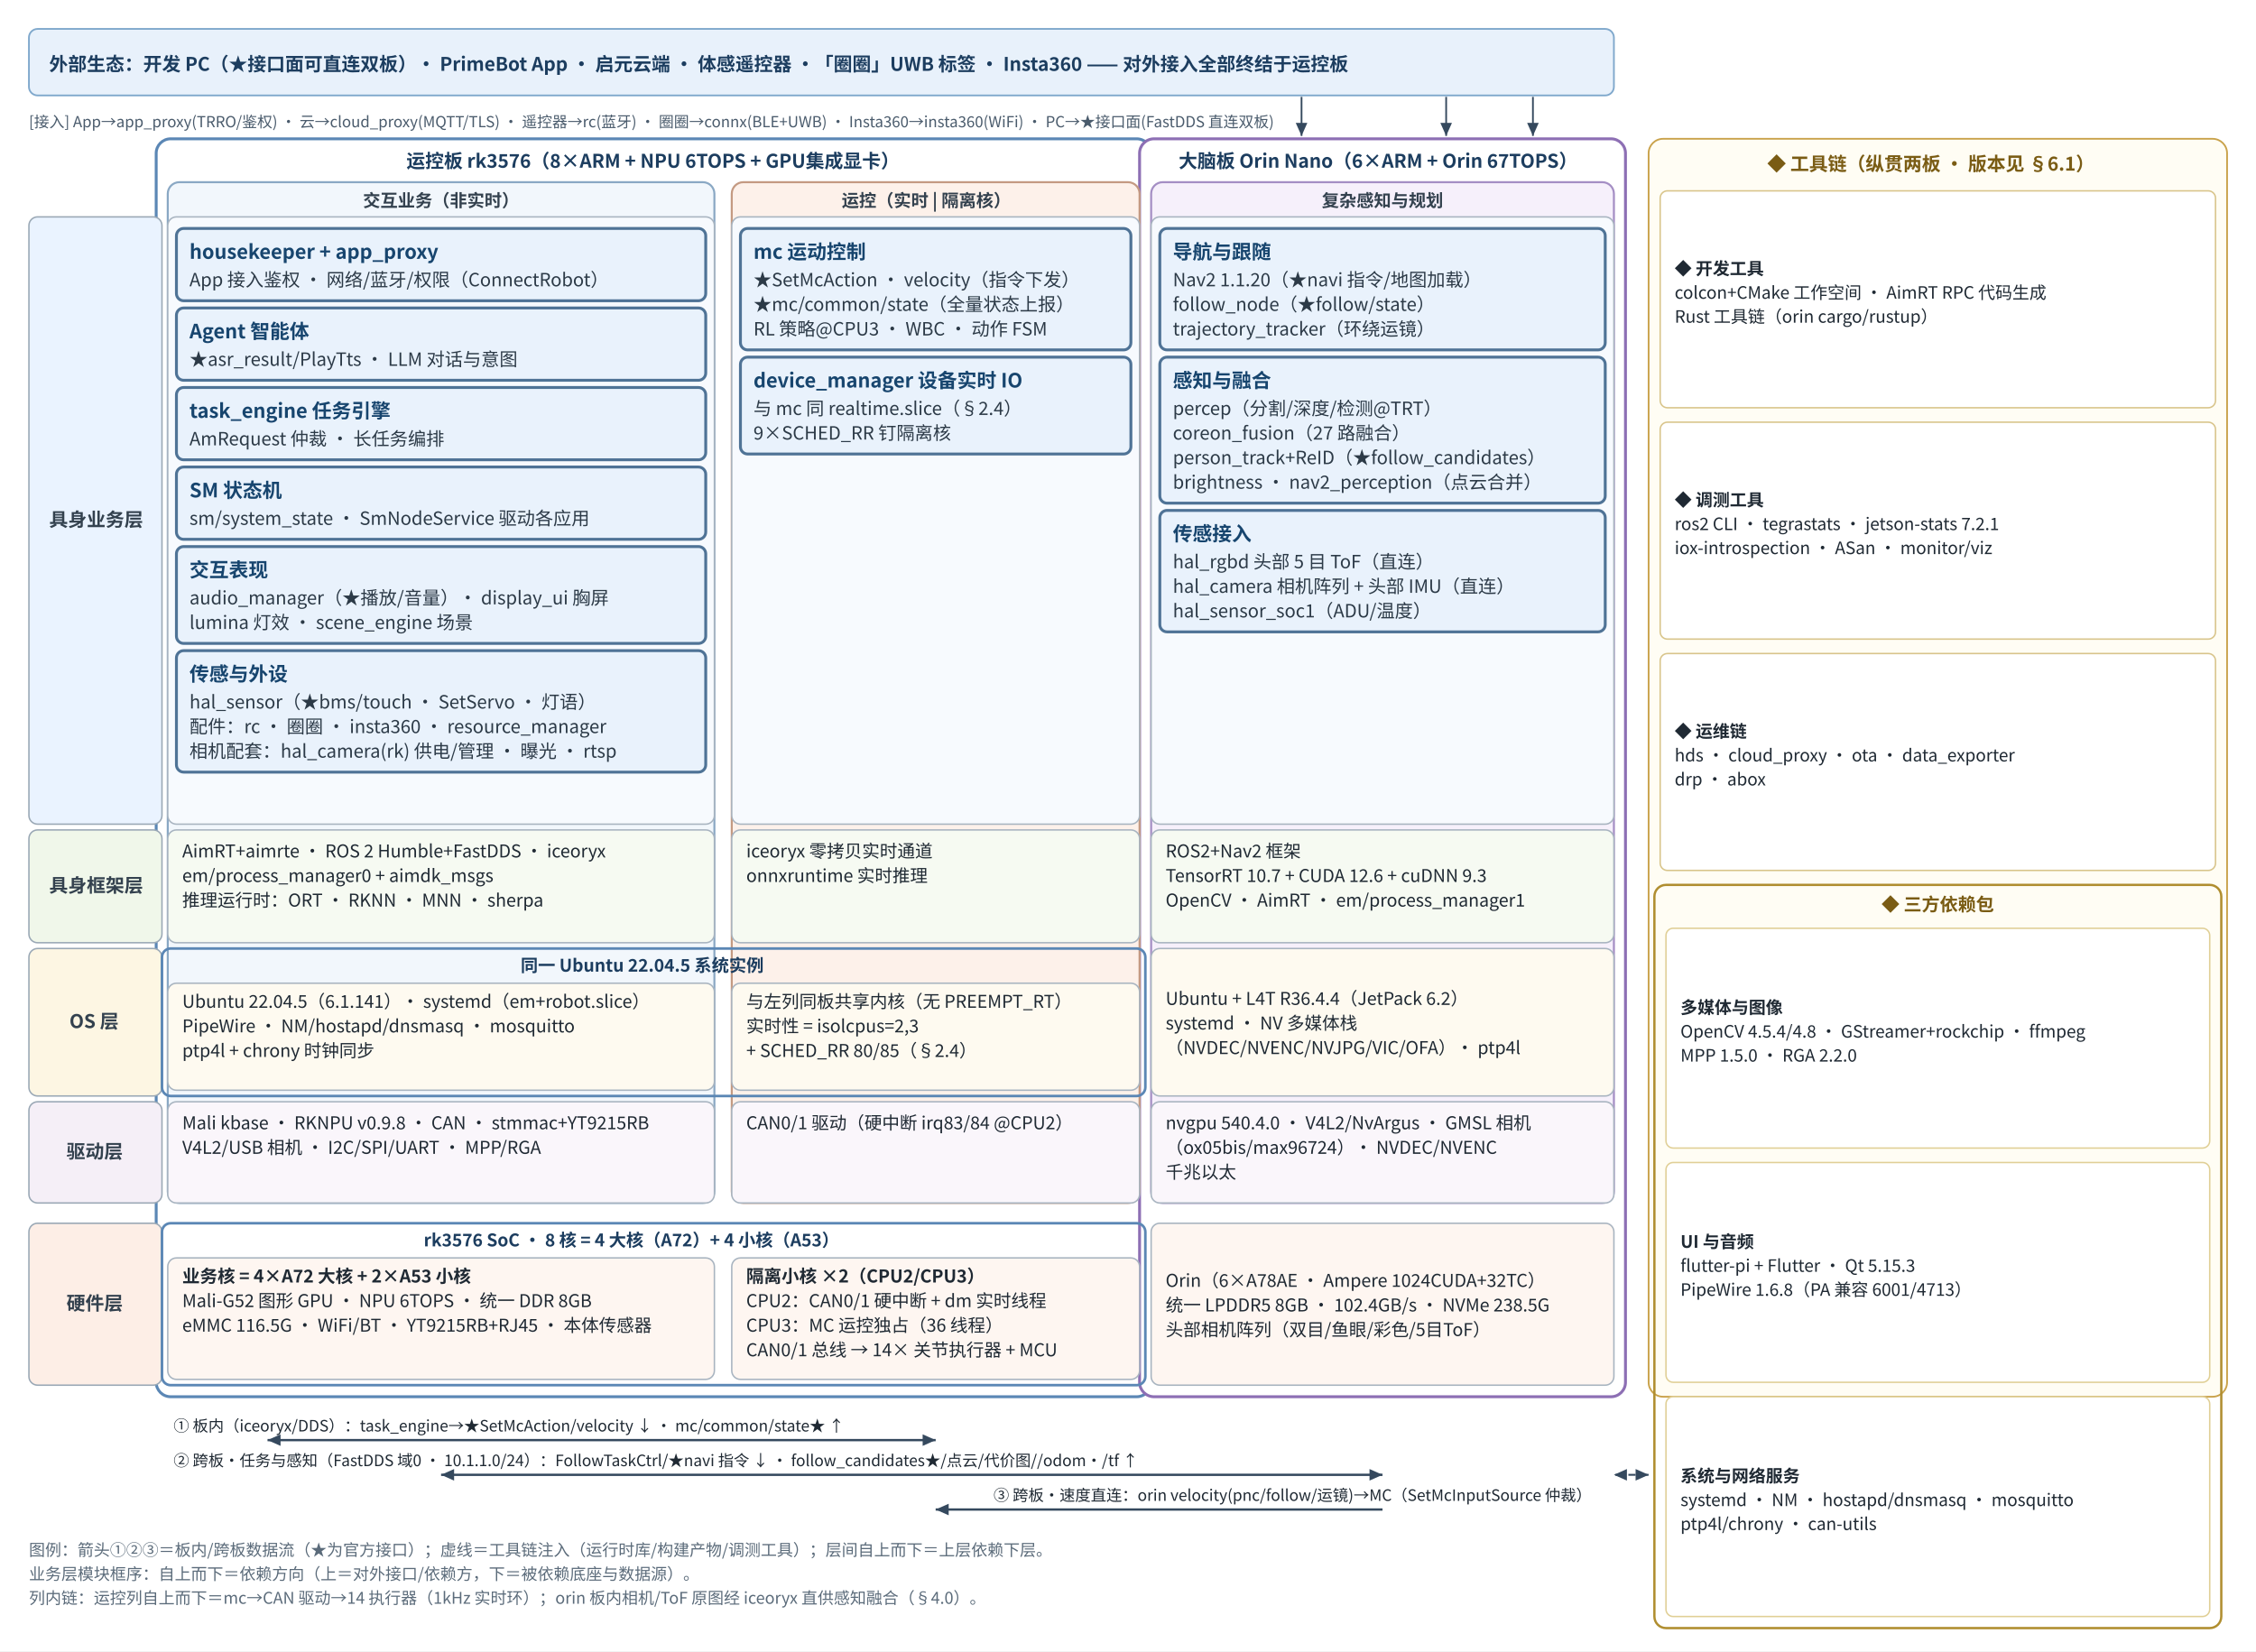
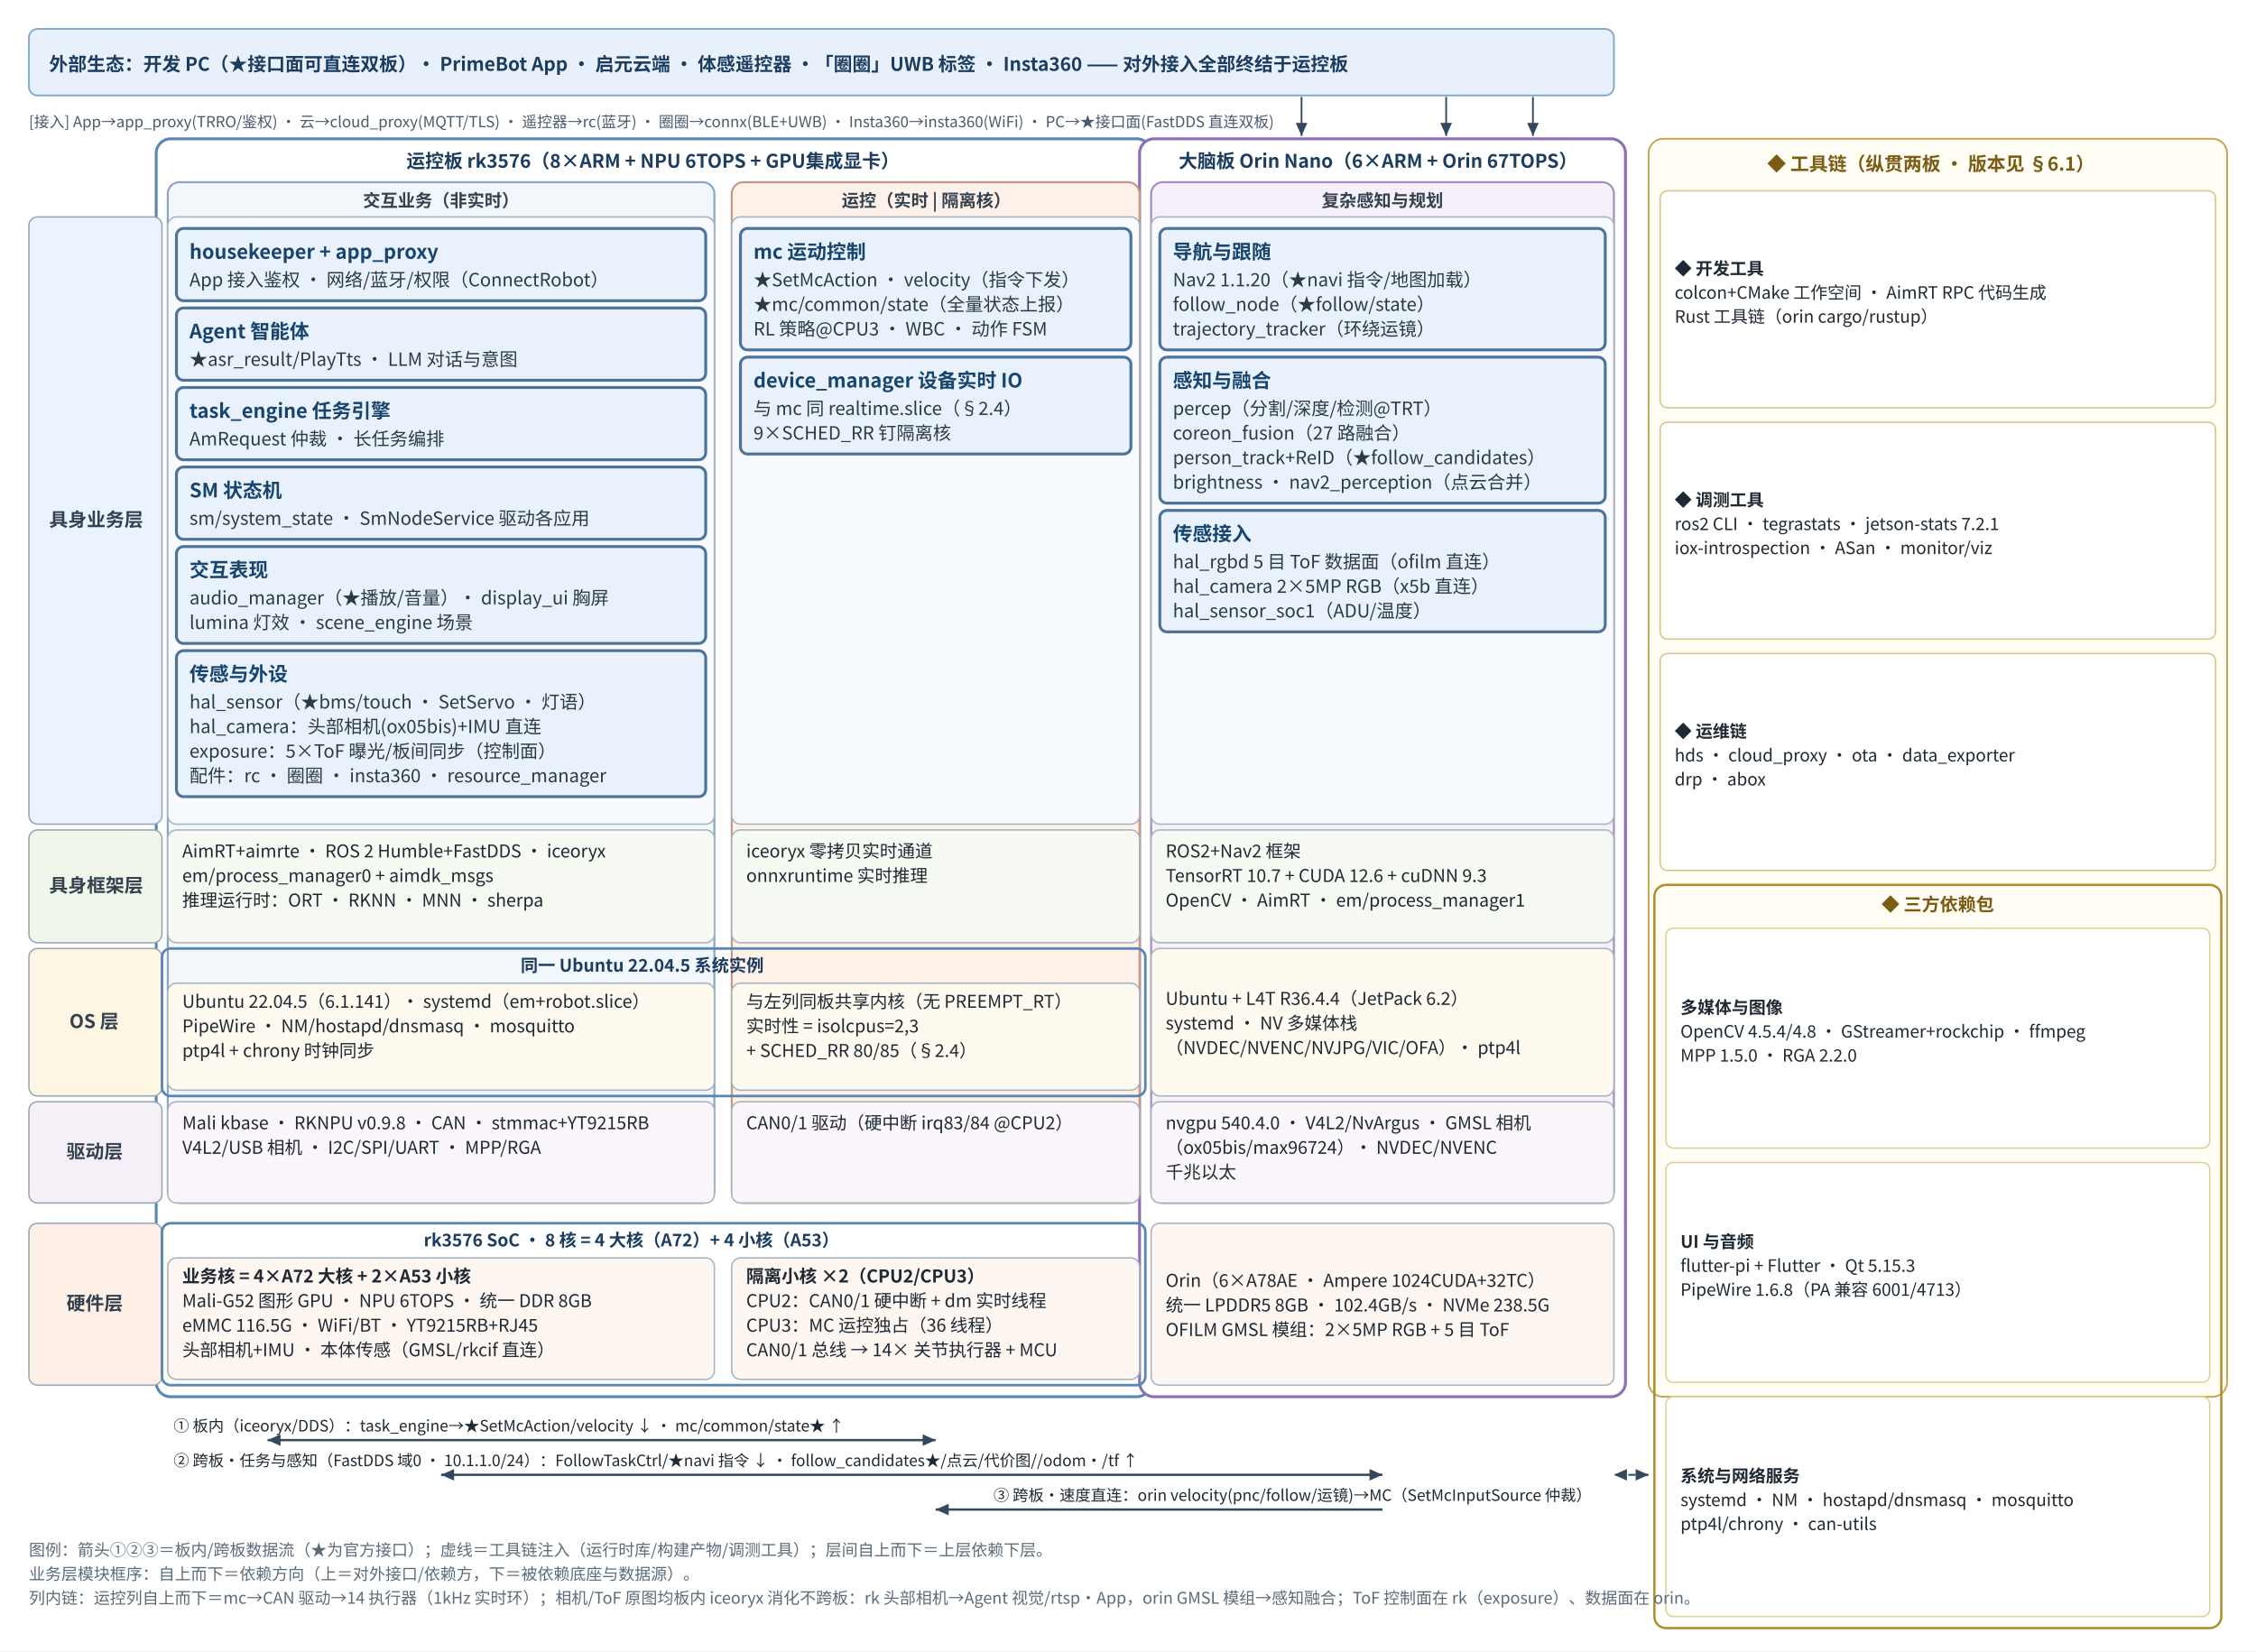
<svg xmlns="http://www.w3.org/2000/svg" width="1560" height="1142" viewBox="0 0 1560 1142">
  <rect x="0" y="0" width="1560" height="1142" fill="#ffffff" />
  <rect x="20" y="20" width="1096" height="46" rx="6" fill="#e8f1fb" stroke="#7fa8cc" stroke-width="1.2" />
  <text x="34" y="49" font-family="Noto Sans CJK SC" font-size="13" fill="#1c3d5f" font-weight="700">外部生态：开发 PC（★接口面可直连双板）· PrimeBot App · 启元云端 · 体感遥控器 ·「圈圈」UWB 标签 · Insta360 —— 对外接入全部终结于运控板</text>
  <line x1="900" y1="67" x2="900" y2="94" stroke="#35495e" stroke-width="1.2" />
  <polygon points="900,94 896,85 904,85" fill="#35495e" />
  <line x1="1000" y1="67" x2="1000" y2="94" stroke="#35495e" stroke-width="1.2" />
  <polygon points="1000,94 996,85 1004,85" fill="#35495e" />
  <line x1="1060" y1="67" x2="1060" y2="94" stroke="#35495e" stroke-width="1.2" />
  <polygon points="1060,94 1056,85 1064,85" fill="#35495e" />
  <text x="20" y="88" font-family="Noto Sans CJK SC" font-size="10.5" fill="#4a5b6c">[接入] App→app_proxy(TRRO/鉴权) · 云→cloud_proxy(MQTT/TLS) · 遥控器→rc(蓝牙) · 圈圈→connx(BLE+UWB) · Insta360→insta360(WiFi) · PC→★接口面(FastDDS 直连双板)</text>
  <rect x="108" y="96" width="688" height="870" rx="10" fill="#ffffff" stroke="#5b87b5" stroke-width="2" />
  <text x="281" y="116" font-family="Noto Sans CJK SC" font-size="13" fill="#1c3d5f" font-weight="700">运控板 rk3576（8×ARM + NPU 6TOPS + GPU集成显卡）</text>
  <rect x="788" y="96" width="336" height="870" rx="10" fill="#ffffff" stroke="#8d6fb4" stroke-width="2" />
  <text x="815" y="116" font-family="Noto Sans CJK SC" font-size="13" fill="#1c3d5f" font-weight="700">大脑板 Orin Nano（6×ARM + Orin 67TOPS）</text>
  <rect x="116" y="126" width="378" height="706" rx="8" fill="#f2f7fc" stroke="#8aa8c4" stroke-width="1.4" />
  <text x="251" y="143" font-family="Noto Sans CJK SC" font-size="12" fill="#33414e" font-weight="700">交互业务（非实时）</text>
  <rect x="506" y="126" width="282" height="706" rx="8" fill="#fdf1ea" stroke="#c49a82" stroke-width="1.4" />
  <text x="582" y="143" font-family="Noto Sans CJK SC" font-size="12" fill="#33414e" font-weight="700">运控（实时 | 隔离核）</text>
  <rect x="796" y="126" width="320" height="706" rx="8" fill="#f6f0fb" stroke="#a48ec4" stroke-width="1.4" />
  <text x="914" y="143" font-family="Noto Sans CJK SC" font-size="12" fill="#33414e" font-weight="700">复杂感知与规划</text>
  <rect x="20" y="150" width="92" height="420" rx="6" fill="#eaf3ff" stroke="#9aa8b5" stroke-width="1" />
  <text x="34" y="364" font-family="Noto Sans CJK SC" font-size="13" fill="#33414e" font-weight="700">具身业务层</text>
  <rect x="116" y="150" width="378" height="420" rx="6" fill="#f7fafe" stroke="#a8b4c0" stroke-width="1" />
  <rect x="122" y="158" width="366" height="50" rx="5" fill="#e9f2fc" stroke="#4f7396" stroke-width="2" />
  <text x="131" y="179" font-family="Noto Sans CJK SC" font-size="13.6" fill="#17456e" font-weight="700">housekeeper + app_proxy</text>
  <text x="131" y="198" font-family="Noto Sans CJK SC" font-size="12.6" fill="#2c3a47">App 接入鉴权 · 网络/蓝牙/权限（ConnectRobot）</text>
  <rect x="122" y="213" width="366" height="50" rx="5" fill="#e9f2fc" stroke="#4f7396" stroke-width="2" />
  <text x="131" y="234" font-family="Noto Sans CJK SC" font-size="13.6" fill="#17456e" font-weight="700">Agent 智能体</text>
  <text x="131" y="253" font-family="Noto Sans CJK SC" font-size="12.6" fill="#2c3a47">★asr_result/PlayTts · LLM 对话与意图</text>
  <rect x="122" y="268" width="366" height="50" rx="5" fill="#e9f2fc" stroke="#4f7396" stroke-width="2" />
  <text x="131" y="289" font-family="Noto Sans CJK SC" font-size="13.6" fill="#17456e" font-weight="700">task_engine 任务引擎</text>
  <text x="131" y="308" font-family="Noto Sans CJK SC" font-size="12.6" fill="#2c3a47">AmRequest 仲裁 · 长任务编排</text>
  <rect x="122" y="323" width="366" height="50" rx="5" fill="#e9f2fc" stroke="#4f7396" stroke-width="2" />
  <text x="131" y="344" font-family="Noto Sans CJK SC" font-size="13.6" fill="#17456e" font-weight="700">SM 状态机</text>
  <text x="131" y="363" font-family="Noto Sans CJK SC" font-size="12.6" fill="#2c3a47">sm/system_state · SmNodeService 驱动各应用</text>
  <rect x="122" y="378" width="366" height="67" rx="5" fill="#e9f2fc" stroke="#4f7396" stroke-width="2" />
  <text x="131" y="399" font-family="Noto Sans CJK SC" font-size="13.6" fill="#17456e" font-weight="700">交互表现</text>
  <text x="131" y="418" font-family="Noto Sans CJK SC" font-size="12.6" fill="#2c3a47">audio_manager（★播放/音量）· display_ui 胸屏</text>
  <text x="131" y="435" font-family="Noto Sans CJK SC" font-size="12.6" fill="#2c3a47">lumina 灯效 · scene_engine 场景</text>
-   <rect x="122" y="450" width="366" height="84" rx="5" fill="#e9f2fc" stroke="#4f7396" stroke-width="2" />
+   <rect x="122" y="450" width="366" height="101" rx="5" fill="#e9f2fc" stroke="#4f7396" stroke-width="2" />
  <text x="131" y="471" font-family="Noto Sans CJK SC" font-size="13.6" fill="#17456e" font-weight="700">传感与外设</text>
  <text x="131" y="490" font-family="Noto Sans CJK SC" font-size="12.6" fill="#2c3a47">hal_sensor（★bms/touch · SetServo · 灯语）</text>
-   <text x="131" y="507" font-family="Noto Sans CJK SC" font-size="12.6" fill="#2c3a47">配件：rc · 圈圈 · insta360 · resource_manager</text>
-   <text x="131" y="524" font-family="Noto Sans CJK SC" font-size="12.6" fill="#2c3a47">相机配套：hal_camera(rk) 供电/管理 · 曝光 · rtsp</text>
+   <text x="131" y="507" font-family="Noto Sans CJK SC" font-size="12.6" fill="#2c3a47">hal_camera：头部相机(ox05bis)+IMU 直连</text>
+   <text x="131" y="524" font-family="Noto Sans CJK SC" font-size="12.6" fill="#2c3a47">exposure：5×ToF 曝光/板间同步（控制面）</text>
+   <text x="131" y="541" font-family="Noto Sans CJK SC" font-size="12.6" fill="#2c3a47">配件：rc · 圈圈 · insta360 · resource_manager</text>
  <rect x="506" y="150" width="282" height="420" rx="6" fill="#f7fafe" stroke="#a8b4c0" stroke-width="1" />
  <rect x="512" y="158" width="270" height="84" rx="5" fill="#e9f2fc" stroke="#4f7396" stroke-width="2" />
  <text x="521" y="179" font-family="Noto Sans CJK SC" font-size="13.6" fill="#17456e" font-weight="700">mc 运动控制</text>
  <text x="521" y="198" font-family="Noto Sans CJK SC" font-size="12.6" fill="#2c3a47">★SetMcAction · velocity（指令下发）</text>
  <text x="521" y="215" font-family="Noto Sans CJK SC" font-size="12.6" fill="#2c3a47">★mc/common/state（全量状态上报）</text>
  <text x="521" y="232" font-family="Noto Sans CJK SC" font-size="12.6" fill="#2c3a47">RL 策略@CPU3 · WBC · 动作 FSM</text>
  <rect x="512" y="247" width="270" height="67" rx="5" fill="#e9f2fc" stroke="#4f7396" stroke-width="2" />
  <text x="521" y="268" font-family="Noto Sans CJK SC" font-size="13.6" fill="#17456e" font-weight="700">device_manager 设备实时 IO</text>
  <text x="521" y="287" font-family="Noto Sans CJK SC" font-size="12.6" fill="#2c3a47">与 mc 同 realtime.slice（§2.4）</text>
  <text x="521" y="304" font-family="Noto Sans CJK SC" font-size="12.6" fill="#2c3a47">9×SCHED_RR 钉隔离核</text>
  <rect x="796" y="150" width="320" height="420" rx="6" fill="#f7fafe" stroke="#a8b4c0" stroke-width="1" />
  <rect x="802" y="158" width="308" height="84" rx="5" fill="#e9f2fc" stroke="#4f7396" stroke-width="2" />
  <text x="811" y="179" font-family="Noto Sans CJK SC" font-size="13.6" fill="#17456e" font-weight="700">导航与跟随</text>
  <text x="811" y="198" font-family="Noto Sans CJK SC" font-size="12.6" fill="#2c3a47">Nav2 1.1.20（★navi 指令/地图加载）</text>
  <text x="811" y="215" font-family="Noto Sans CJK SC" font-size="12.6" fill="#2c3a47">follow_node（★follow/state）</text>
  <text x="811" y="232" font-family="Noto Sans CJK SC" font-size="12.6" fill="#2c3a47">trajectory_tracker（环绕运镜）</text>
  <rect x="802" y="247" width="308" height="101" rx="5" fill="#e9f2fc" stroke="#4f7396" stroke-width="2" />
  <text x="811" y="268" font-family="Noto Sans CJK SC" font-size="13.6" fill="#17456e" font-weight="700">感知与融合</text>
  <text x="811" y="287" font-family="Noto Sans CJK SC" font-size="12.6" fill="#2c3a47">percep（分割/深度/检测@TRT）</text>
  <text x="811" y="304" font-family="Noto Sans CJK SC" font-size="12.6" fill="#2c3a47">coreon_fusion（27 路融合）</text>
  <text x="811" y="321" font-family="Noto Sans CJK SC" font-size="12.6" fill="#2c3a47">person_track+ReID（★follow_candidates）</text>
  <text x="811" y="338" font-family="Noto Sans CJK SC" font-size="12.6" fill="#2c3a47">brightness · nav2_perception（点云合并）</text>
  <rect x="802" y="353" width="308" height="84" rx="5" fill="#e9f2fc" stroke="#4f7396" stroke-width="2" />
  <text x="811" y="374" font-family="Noto Sans CJK SC" font-size="13.6" fill="#17456e" font-weight="700">传感接入</text>
-   <text x="811" y="393" font-family="Noto Sans CJK SC" font-size="12.6" fill="#2c3a47">hal_rgbd 头部 5 目 ToF（直连）</text>
-   <text x="811" y="410" font-family="Noto Sans CJK SC" font-size="12.6" fill="#2c3a47">hal_camera 相机阵列 + 头部 IMU（直连）</text>
+   <text x="811" y="393" font-family="Noto Sans CJK SC" font-size="12.6" fill="#2c3a47">hal_rgbd 5 目 ToF 数据面（ofilm 直连）</text>
+   <text x="811" y="410" font-family="Noto Sans CJK SC" font-size="12.6" fill="#2c3a47">hal_camera 2×5MP RGB（x5b 直连）</text>
  <text x="811" y="427" font-family="Noto Sans CJK SC" font-size="12.6" fill="#2c3a47">hal_sensor_soc1（ADU/温度）</text>
  <rect x="20" y="574" width="92" height="78" rx="6" fill="#f0f7ea" stroke="#9aa8b5" stroke-width="1" />
  <text x="34" y="617" font-family="Noto Sans CJK SC" font-size="13" fill="#33414e" font-weight="700">具身框架层</text>
  <rect x="116" y="574" width="378" height="78" rx="6" fill="#f6faf2" stroke="#a8b4c0" stroke-width="1" />
  <text x="126" y="593" font-family="Noto Sans CJK SC" font-size="12.2" fill="#1f2933">AimRT+aimrte · ROS 2 Humble+FastDDS · iceoryx</text>
  <text x="126" y="610" font-family="Noto Sans CJK SC" font-size="12.2" fill="#1f2933">em/process_manager0 + aimdk_msgs</text>
  <text x="126" y="627" font-family="Noto Sans CJK SC" font-size="12.2" fill="#1f2933">推理运行时：ORT · RKNN · MNN · sherpa</text>
  <rect x="506" y="574" width="282" height="78" rx="6" fill="#f6faf2" stroke="#a8b4c0" stroke-width="1" />
  <text x="516" y="593" font-family="Noto Sans CJK SC" font-size="12.2" fill="#1f2933">iceoryx 零拷贝实时通道</text>
  <text x="516" y="610" font-family="Noto Sans CJK SC" font-size="12.2" fill="#1f2933">onnxruntime 实时推理</text>
  <rect x="796" y="574" width="320" height="78" rx="6" fill="#f6faf2" stroke="#a8b4c0" stroke-width="1" />
  <text x="806" y="593" font-family="Noto Sans CJK SC" font-size="12.2" fill="#1f2933">ROS2+Nav2 框架</text>
  <text x="806" y="610" font-family="Noto Sans CJK SC" font-size="12.2" fill="#1f2933">TensorRT 10.7 + CUDA 12.6 + cuDNN 9.3</text>
  <text x="806" y="627" font-family="Noto Sans CJK SC" font-size="12.2" fill="#1f2933">OpenCV · AimRT · em/process_manager1</text>
  <rect x="20" y="656" width="92" height="102" rx="6" fill="#fdf6e3" stroke="#9aa8b5" stroke-width="1" />
  <text x="48" y="711" font-family="Noto Sans CJK SC" font-size="13" fill="#33414e" font-weight="700">OS 层</text>
  <rect x="112" y="656" width="680" height="102" rx="6" fill="none" stroke="#5b87b5" stroke-width="1.8" />
  <text x="360" y="672" font-family="Noto Sans CJK SC" font-size="12" fill="#1c3d5f" font-weight="700">同一 Ubuntu 22.04.5 系统实例</text>
  <rect x="116" y="680" width="378" height="74" rx="6" fill="#fefaf0" stroke="#a8b4c0" stroke-width="1" />
  <text x="126" y="697" font-family="Noto Sans CJK SC" font-size="12.2" fill="#1f2933">Ubuntu 22.04.5（6.1.141）· systemd（em+robot.slice）</text>
  <text x="126" y="714" font-family="Noto Sans CJK SC" font-size="12.2" fill="#1f2933">PipeWire · NM/hostapd/dnsmasq · mosquitto</text>
  <text x="126" y="731" font-family="Noto Sans CJK SC" font-size="12.2" fill="#1f2933">ptp4l + chrony 时钟同步</text>
  <rect x="506" y="680" width="282" height="74" rx="6" fill="#fefaf0" stroke="#a8b4c0" stroke-width="1" />
  <text x="516" y="697" font-family="Noto Sans CJK SC" font-size="12.2" fill="#1f2933">与左列同板共享内核（无 PREEMPT_RT）</text>
  <text x="516" y="714" font-family="Noto Sans CJK SC" font-size="12.2" fill="#1f2933">实时性 = isolcpus=2,3</text>
  <text x="516" y="731" font-family="Noto Sans CJK SC" font-size="12.2" fill="#1f2933">+ SCHED_RR 80/85（§2.4）</text>
  <rect x="796" y="656" width="320" height="102" rx="6" fill="#fefaf0" stroke="#a8b4c0" stroke-width="1" />
  <text x="806" y="695" font-family="Noto Sans CJK SC" font-size="12.2" fill="#1f2933">Ubuntu + L4T R36.4.4（JetPack 6.2）</text>
  <text x="806" y="712" font-family="Noto Sans CJK SC" font-size="12.2" fill="#1f2933">systemd · NV 多媒体栈</text>
  <text x="806" y="729" font-family="Noto Sans CJK SC" font-size="12.2" fill="#1f2933">（NVDEC/NVENC/NVJPG/VIC/OFA）· ptp4l</text>
  <rect x="20" y="762" width="92" height="70" rx="6" fill="#f5eff7" stroke="#9aa8b5" stroke-width="1" />
  <text x="46" y="801" font-family="Noto Sans CJK SC" font-size="13" fill="#33414e" font-weight="700">驱动层</text>
  <rect x="116" y="762" width="378" height="70" rx="6" fill="#faf6fb" stroke="#a8b4c0" stroke-width="1" />
  <text x="126" y="781" font-family="Noto Sans CJK SC" font-size="12.2" fill="#1f2933">Mali kbase · RKNPU v0.9.8 · CAN · stmmac+YT9215RB</text>
  <text x="126" y="798" font-family="Noto Sans CJK SC" font-size="12.2" fill="#1f2933">V4L2/USB 相机 · I2C/SPI/UART · MPP/RGA</text>
  <rect x="506" y="762" width="282" height="70" rx="6" fill="#faf6fb" stroke="#a8b4c0" stroke-width="1" />
  <text x="516" y="781" font-family="Noto Sans CJK SC" font-size="12.2" fill="#1f2933">CAN0/1 驱动（硬中断 irq83/84 @CPU2）</text>
  <rect x="796" y="762" width="320" height="70" rx="6" fill="#faf6fb" stroke="#a8b4c0" stroke-width="1" />
  <text x="806" y="781" font-family="Noto Sans CJK SC" font-size="12.2" fill="#1f2933">nvgpu 540.4.0 · V4L2/NvArgus · GMSL 相机</text>
  <text x="806" y="798" font-family="Noto Sans CJK SC" font-size="12.2" fill="#1f2933">（ox05bis/max96724）· NVDEC/NVENC</text>
  <text x="806" y="815" font-family="Noto Sans CJK SC" font-size="12.2" fill="#1f2933">千兆以太</text>
  <rect x="20" y="846" width="92" height="112" rx="6" fill="#fdeee6" stroke="#9aa8b5" stroke-width="1" />
  <text x="46" y="906" font-family="Noto Sans CJK SC" font-size="13" fill="#33414e" font-weight="700">硬件层</text>
  <rect x="112" y="846" width="680" height="112" rx="6" fill="none" stroke="#5b87b5" stroke-width="1.8" />
  <text x="293" y="862" font-family="Noto Sans CJK SC" font-size="12" fill="#1c3d5f" font-weight="700">rk3576 SoC · 8 核 = 4 大核（A72）+ 4 小核（A53）</text>
  <rect x="116" y="870" width="378" height="84" rx="6" fill="#fef6f1" stroke="#a8b4c0" stroke-width="1" />
  <text x="126" y="887" font-family="Noto Sans CJK SC" font-size="12.2" fill="#1f2933" font-weight="700">业务核 = 4×A72 大核 + 2×A53 小核</text>
  <text x="126" y="904" font-family="Noto Sans CJK SC" font-size="12.2" fill="#1f2933">Mali-G52 图形 GPU · NPU 6TOPS · 统一 DDR 8GB</text>
-   <text x="126" y="921" font-family="Noto Sans CJK SC" font-size="12.2" fill="#1f2933">eMMC 116.5G · WiFi/BT · YT9215RB+RJ45 · 本体传感器</text>
+   <text x="126" y="921" font-family="Noto Sans CJK SC" font-size="12.2" fill="#1f2933">eMMC 116.5G · WiFi/BT · YT9215RB+RJ45</text>
+   <text x="126" y="938" font-family="Noto Sans CJK SC" font-size="12.2" fill="#1f2933">头部相机+IMU · 本体传感（GMSL/rkcif 直连）</text>
  <rect x="506" y="870" width="282" height="84" rx="6" fill="#fef6f1" stroke="#a8b4c0" stroke-width="1" />
  <text x="516" y="887" font-family="Noto Sans CJK SC" font-size="12.2" fill="#1f2933" font-weight="700">隔离小核 ×2（CPU2/CPU3）</text>
  <text x="516" y="904" font-family="Noto Sans CJK SC" font-size="12.2" fill="#1f2933">CPU2：CAN0/1 硬中断 + dm 实时线程</text>
  <text x="516" y="921" font-family="Noto Sans CJK SC" font-size="12.2" fill="#1f2933">CPU3：MC 运控独占（36 线程）</text>
  <text x="516" y="938" font-family="Noto Sans CJK SC" font-size="12.2" fill="#1f2933">CAN0/1 总线 → 14× 关节执行器 + MCU</text>
  <rect x="796" y="846" width="320" height="112" rx="6" fill="#fef6f1" stroke="#a8b4c0" stroke-width="1" />
  <text x="806" y="890" font-family="Noto Sans CJK SC" font-size="12.2" fill="#1f2933">Orin（6×A78AE · Ampere 1024CUDA+32TC）</text>
  <text x="806" y="907" font-family="Noto Sans CJK SC" font-size="12.2" fill="#1f2933">统一 LPDDR5 8GB · 102.4GB/s · NVMe 238.5G</text>
-   <text x="806" y="924" font-family="Noto Sans CJK SC" font-size="12.2" fill="#1f2933">头部相机阵列（双目/鱼眼/彩色/5目ToF）</text>
+   <text x="806" y="924" font-family="Noto Sans CJK SC" font-size="12.2" fill="#1f2933">OFILM GMSL 模组：2×5MP RGB + 5 目 ToF</text>
  <rect x="1140" y="96" width="400" height="870" rx="10" fill="#fffdf4" stroke="#c9a24b" stroke-width="1.2" />
  <text x="1222" y="118" font-family="Noto Sans CJK SC" font-size="13" fill="#7a5c14" font-weight="700">◆ 工具链（纵贯两板 · 版本见 §6.1）</text>
  <rect x="1148" y="132" width="384" height="150" rx="5" fill="#ffffff" stroke="#d8c48a" stroke-width="1" />
  <text x="1158" y="190" font-family="Noto Sans CJK SC" font-size="11.8" fill="#1f2933" font-weight="700">◆ 开发工具</text>
  <text x="1158" y="206.6" font-family="Noto Sans CJK SC" font-size="11.8" fill="#1f2933">colcon+CMake 工作空间 · AimRT RPC 代码生成</text>
  <text x="1158" y="223.2" font-family="Noto Sans CJK SC" font-size="11.8" fill="#1f2933">Rust 工具链（orin cargo/rustup）</text>
  <rect x="1148" y="292" width="384" height="150" rx="5" fill="#ffffff" stroke="#d8c48a" stroke-width="1" />
  <text x="1158" y="350" font-family="Noto Sans CJK SC" font-size="11.8" fill="#1f2933" font-weight="700">◆ 调测工具</text>
  <text x="1158" y="366.6" font-family="Noto Sans CJK SC" font-size="11.8" fill="#1f2933">ros2 CLI · tegrastats · jetson-stats 7.2.1</text>
  <text x="1158" y="383.2" font-family="Noto Sans CJK SC" font-size="11.8" fill="#1f2933">iox-introspection · ASan · monitor/viz</text>
  <rect x="1148" y="452" width="384" height="150" rx="5" fill="#ffffff" stroke="#d8c48a" stroke-width="1" />
  <text x="1158" y="510" font-family="Noto Sans CJK SC" font-size="11.8" fill="#1f2933" font-weight="700">◆ 运维链</text>
  <text x="1158" y="526.6" font-family="Noto Sans CJK SC" font-size="11.8" fill="#1f2933">hds · cloud_proxy · ota · data_exporter</text>
  <text x="1158" y="543.2" font-family="Noto Sans CJK SC" font-size="11.8" fill="#1f2933">drp · abox</text>
  <rect x="1144" y="612" width="392" height="514" rx="8" fill="none" stroke="#b08e30" stroke-width="1.6" />
  <text x="1301" y="630" font-family="Noto Sans CJK SC" font-size="12.5" fill="#7a5c14" font-weight="700">◆ 三方依赖包</text>
  <rect x="1152" y="642" width="376" height="152" rx="5" fill="#ffffff" stroke="#e0cf96" stroke-width="1" />
  <text x="1162" y="701" font-family="Noto Sans CJK SC" font-size="11.8" fill="#1f2933" font-weight="700">多媒体与图像</text>
  <text x="1162" y="717.6" font-family="Noto Sans CJK SC" font-size="11.8" fill="#1f2933">OpenCV 4.5.4/4.8 · GStreamer+rockchip · ffmpeg</text>
  <text x="1162" y="734.2" font-family="Noto Sans CJK SC" font-size="11.8" fill="#1f2933">MPP 1.5.0 · RGA 2.2.0</text>
  <rect x="1152" y="804" width="376" height="152" rx="5" fill="#ffffff" stroke="#e0cf96" stroke-width="1" />
  <text x="1162" y="863" font-family="Noto Sans CJK SC" font-size="11.8" fill="#1f2933" font-weight="700">UI 与音频</text>
  <text x="1162" y="879.6" font-family="Noto Sans CJK SC" font-size="11.8" fill="#1f2933">flutter-pi + Flutter · Qt 5.15.3</text>
  <text x="1162" y="896.2" font-family="Noto Sans CJK SC" font-size="11.8" fill="#1f2933">PipeWire 1.6.8（PA 兼容 6001/4713）</text>
  <rect x="1152" y="966" width="376" height="152" rx="5" fill="#ffffff" stroke="#e0cf96" stroke-width="1" />
  <text x="1162" y="1025" font-family="Noto Sans CJK SC" font-size="11.8" fill="#1f2933" font-weight="700">系统与网络服务</text>
  <text x="1162" y="1041.6" font-family="Noto Sans CJK SC" font-size="11.8" fill="#1f2933">systemd · NM · hostapd/dnsmasq · mosquitto</text>
  <text x="1162" y="1058.2" font-family="Noto Sans CJK SC" font-size="11.8" fill="#1f2933">ptp4l/chrony · can-utils</text>
  <text x="120" y="990" font-family="Noto Sans CJK SC" font-size="10.8" fill="#1f2933">① 板内（iceoryx/DDS）：task_engine→★SetMcAction/velocity ↓ · mc/common/state★ ↑</text>
  <line x1="185" y1="996" x2="647" y2="996" stroke="#35495e" stroke-width="1.6" />
  <polygon points="647,996 638,1000 638,992" fill="#35495e" />
  <polygon points="185,996 194,992 194,1000" fill="#35495e" />
  <text x="120" y="1014" font-family="Noto Sans CJK SC" font-size="10.8" fill="#1f2933">② 跨板·任务与感知（FastDDS 域0 · 10.1.1.0/24）：FollowTaskCtrl/★navi 指令 ↓ · follow_candidates★/点云/代价图//odom·/tf ↑</text>
  <line x1="305" y1="1020" x2="956" y2="1020" stroke="#35495e" stroke-width="1.6" />
  <polygon points="956,1020 947,1024 947,1016" fill="#35495e" />
  <polygon points="305,1020 314,1016 314,1024" fill="#35495e" />
  <text x="687" y="1038" font-family="Noto Sans CJK SC" font-size="10.8" fill="#1f2933">③ 跨板·速度直连：orin velocity(pnc/follow/运镜)→MC（SetMcInputSource 仲裁）</text>
  <line x1="956" y1="1044" x2="647" y2="1044" stroke="#35495e" stroke-width="1.6" />
  <polygon points="647,1044 656,1040 656,1048" fill="#35495e" />
  <line x1="1140" y1="1020" x2="1116" y2="1020" stroke="#35495e" stroke-width="1.3" stroke-dasharray="5,4" />
  <polygon points="1116,1020 1125,1016 1125,1024" fill="#35495e" />
  <polygon points="1140,1020 1131,1024 1131,1016" fill="#35495e" />
  <text x="20" y="1076" font-family="Noto Sans CJK SC" font-size="11.2" fill="#5b6b7a">图例：箭头①②③＝板内/跨板数据流（★为官方接口）；虚线＝工具链注入（运行时库/构建产物/调测工具）；层间自上而下＝上层依赖下层。</text>
  <text x="20" y="1092.6" font-family="Noto Sans CJK SC" font-size="11.2" fill="#5b6b7a">业务层模块框序：自上而下＝依赖方向（上＝对外接口/依赖方，下＝被依赖底座与数据源）。</text>
-   <text x="20" y="1109.2" font-family="Noto Sans CJK SC" font-size="11.2" fill="#5b6b7a">列内链：运控列自上而下＝mc→CAN 驱动→14 执行器（1kHz 实时环）；orin 板内相机/ToF 原图经 iceoryx 直供感知融合（§4.0）。</text>
+   <text x="20" y="1109.2" font-family="Noto Sans CJK SC" font-size="11.2" fill="#5b6b7a">列内链：运控列自上而下＝mc→CAN 驱动→14 执行器（1kHz 实时环）；相机/ToF 原图均板内 iceoryx 消化不跨板：rk 头部相机→Agent 视觉/rtsp·App，orin GMSL 模组→感知融合；ToF 控制面在 rk（exposure）、数据面在 orin。</text>
</svg>
